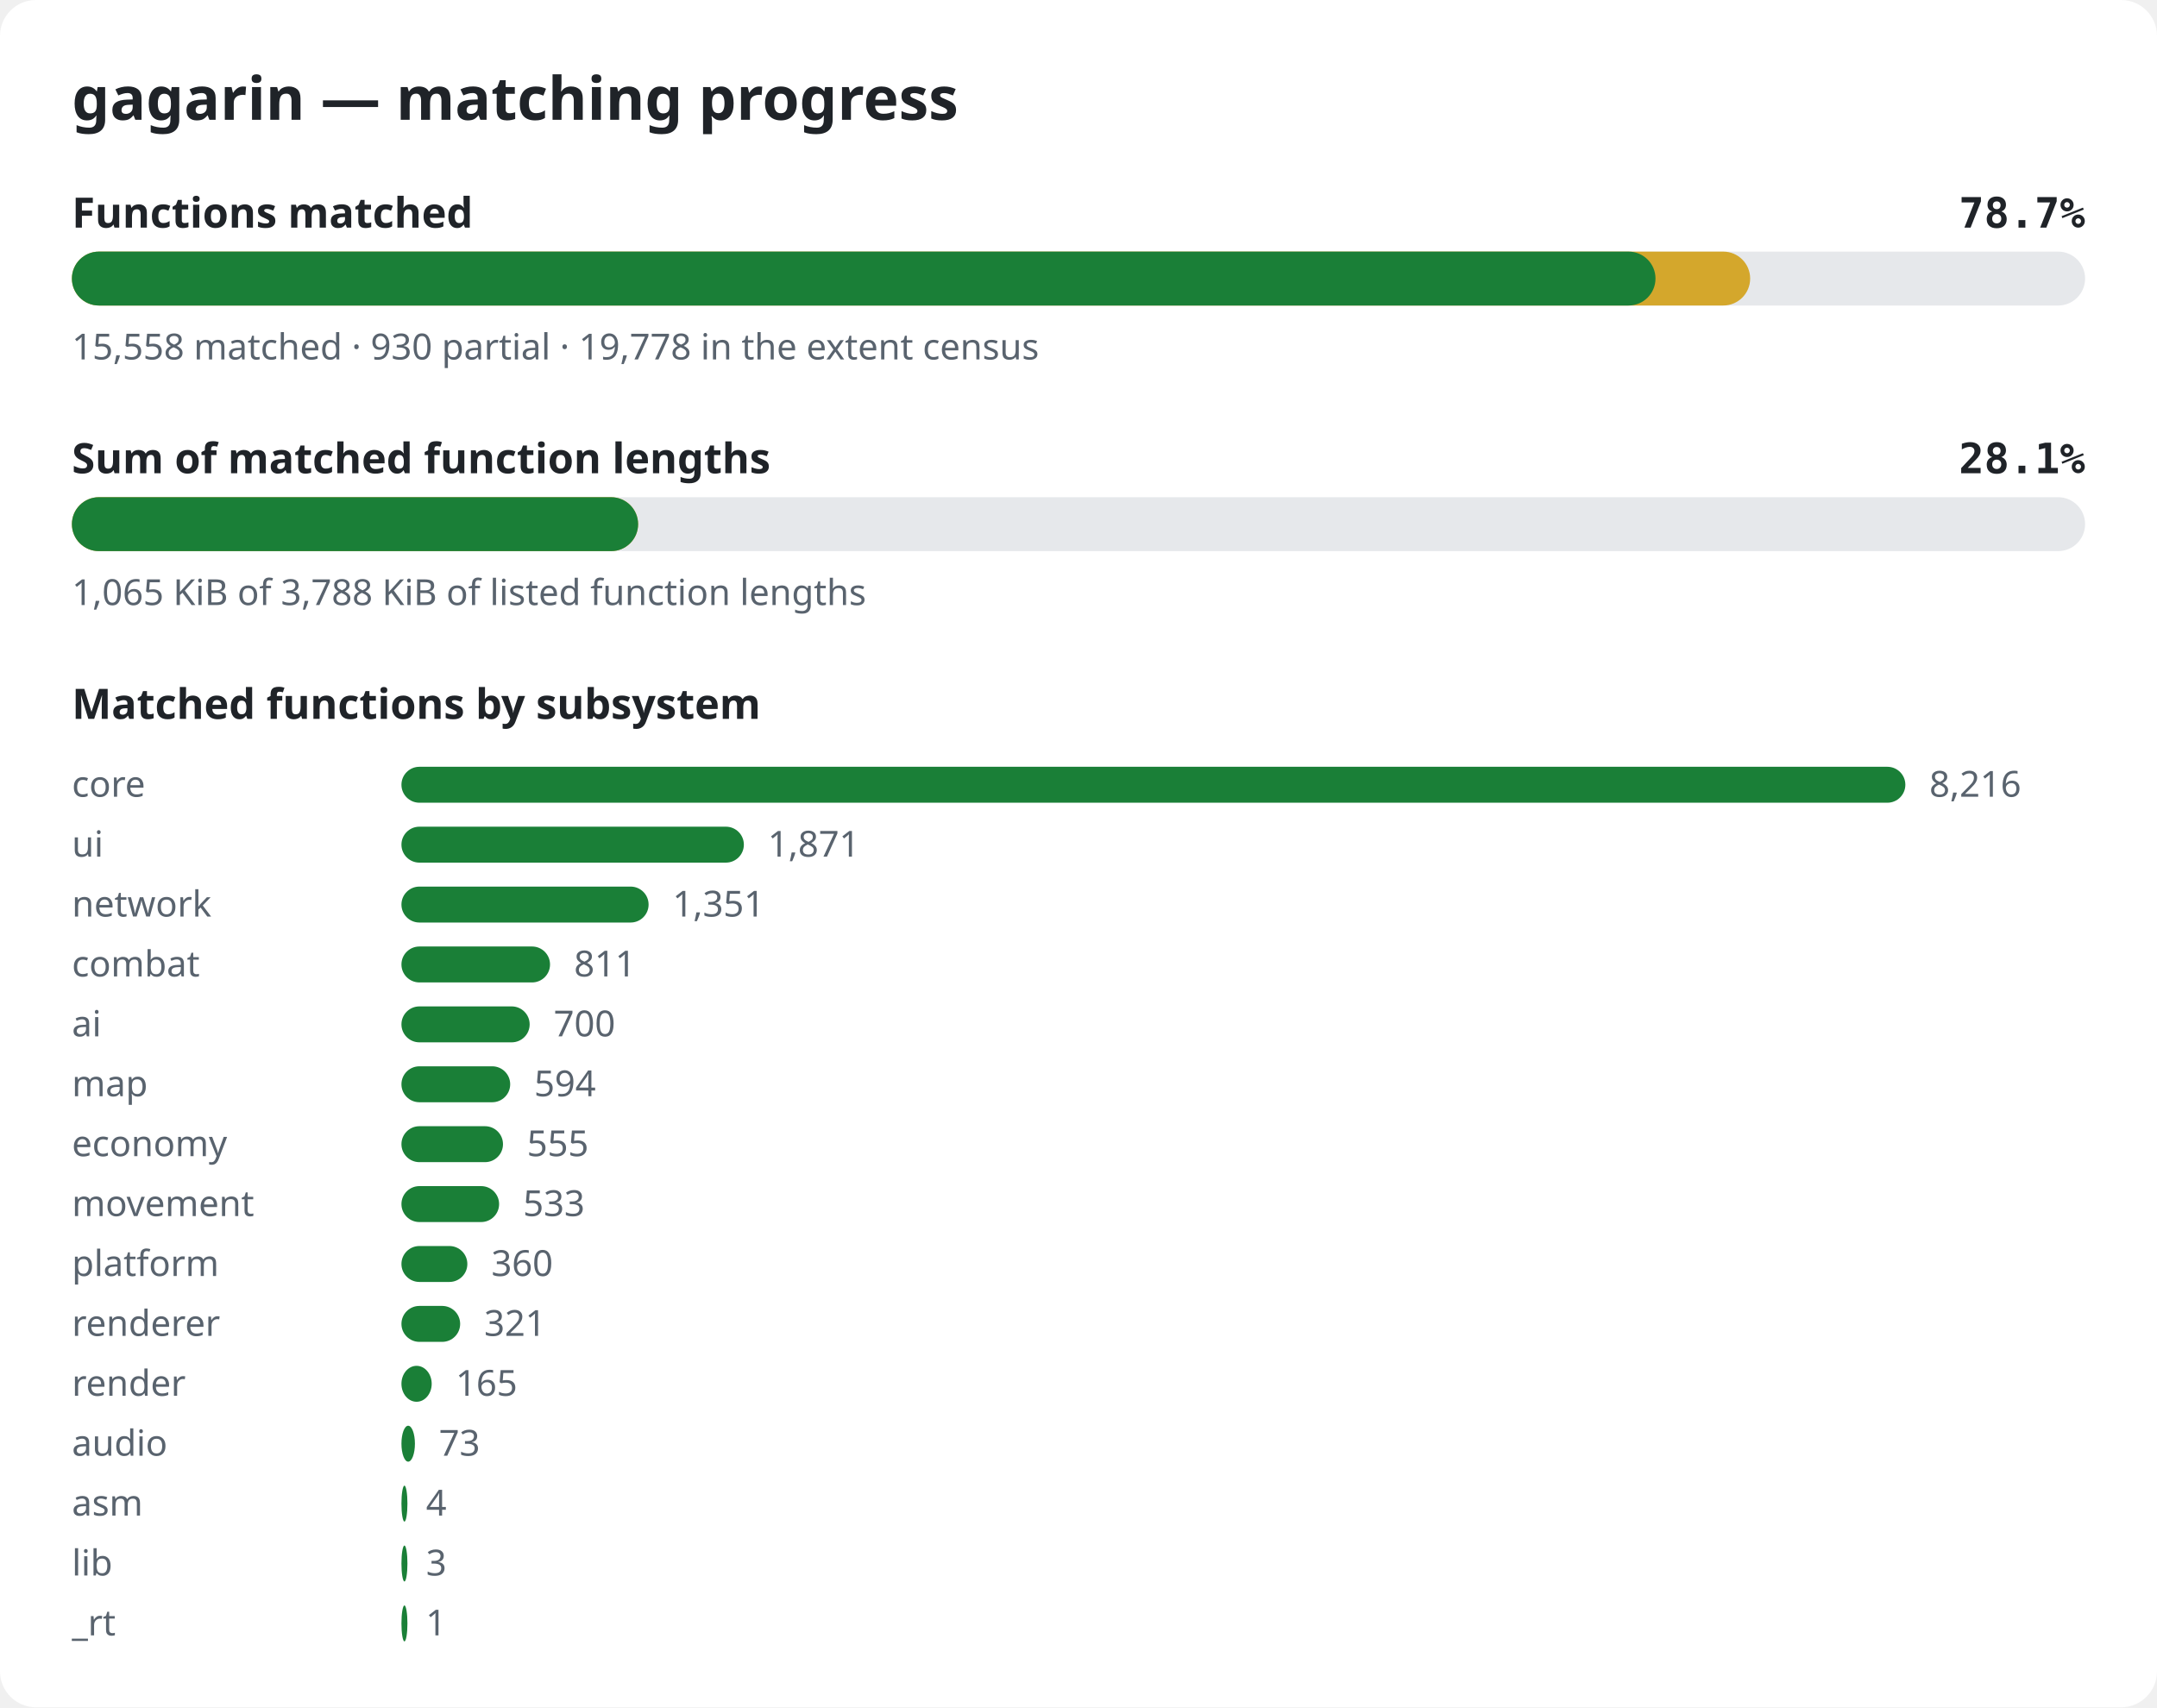
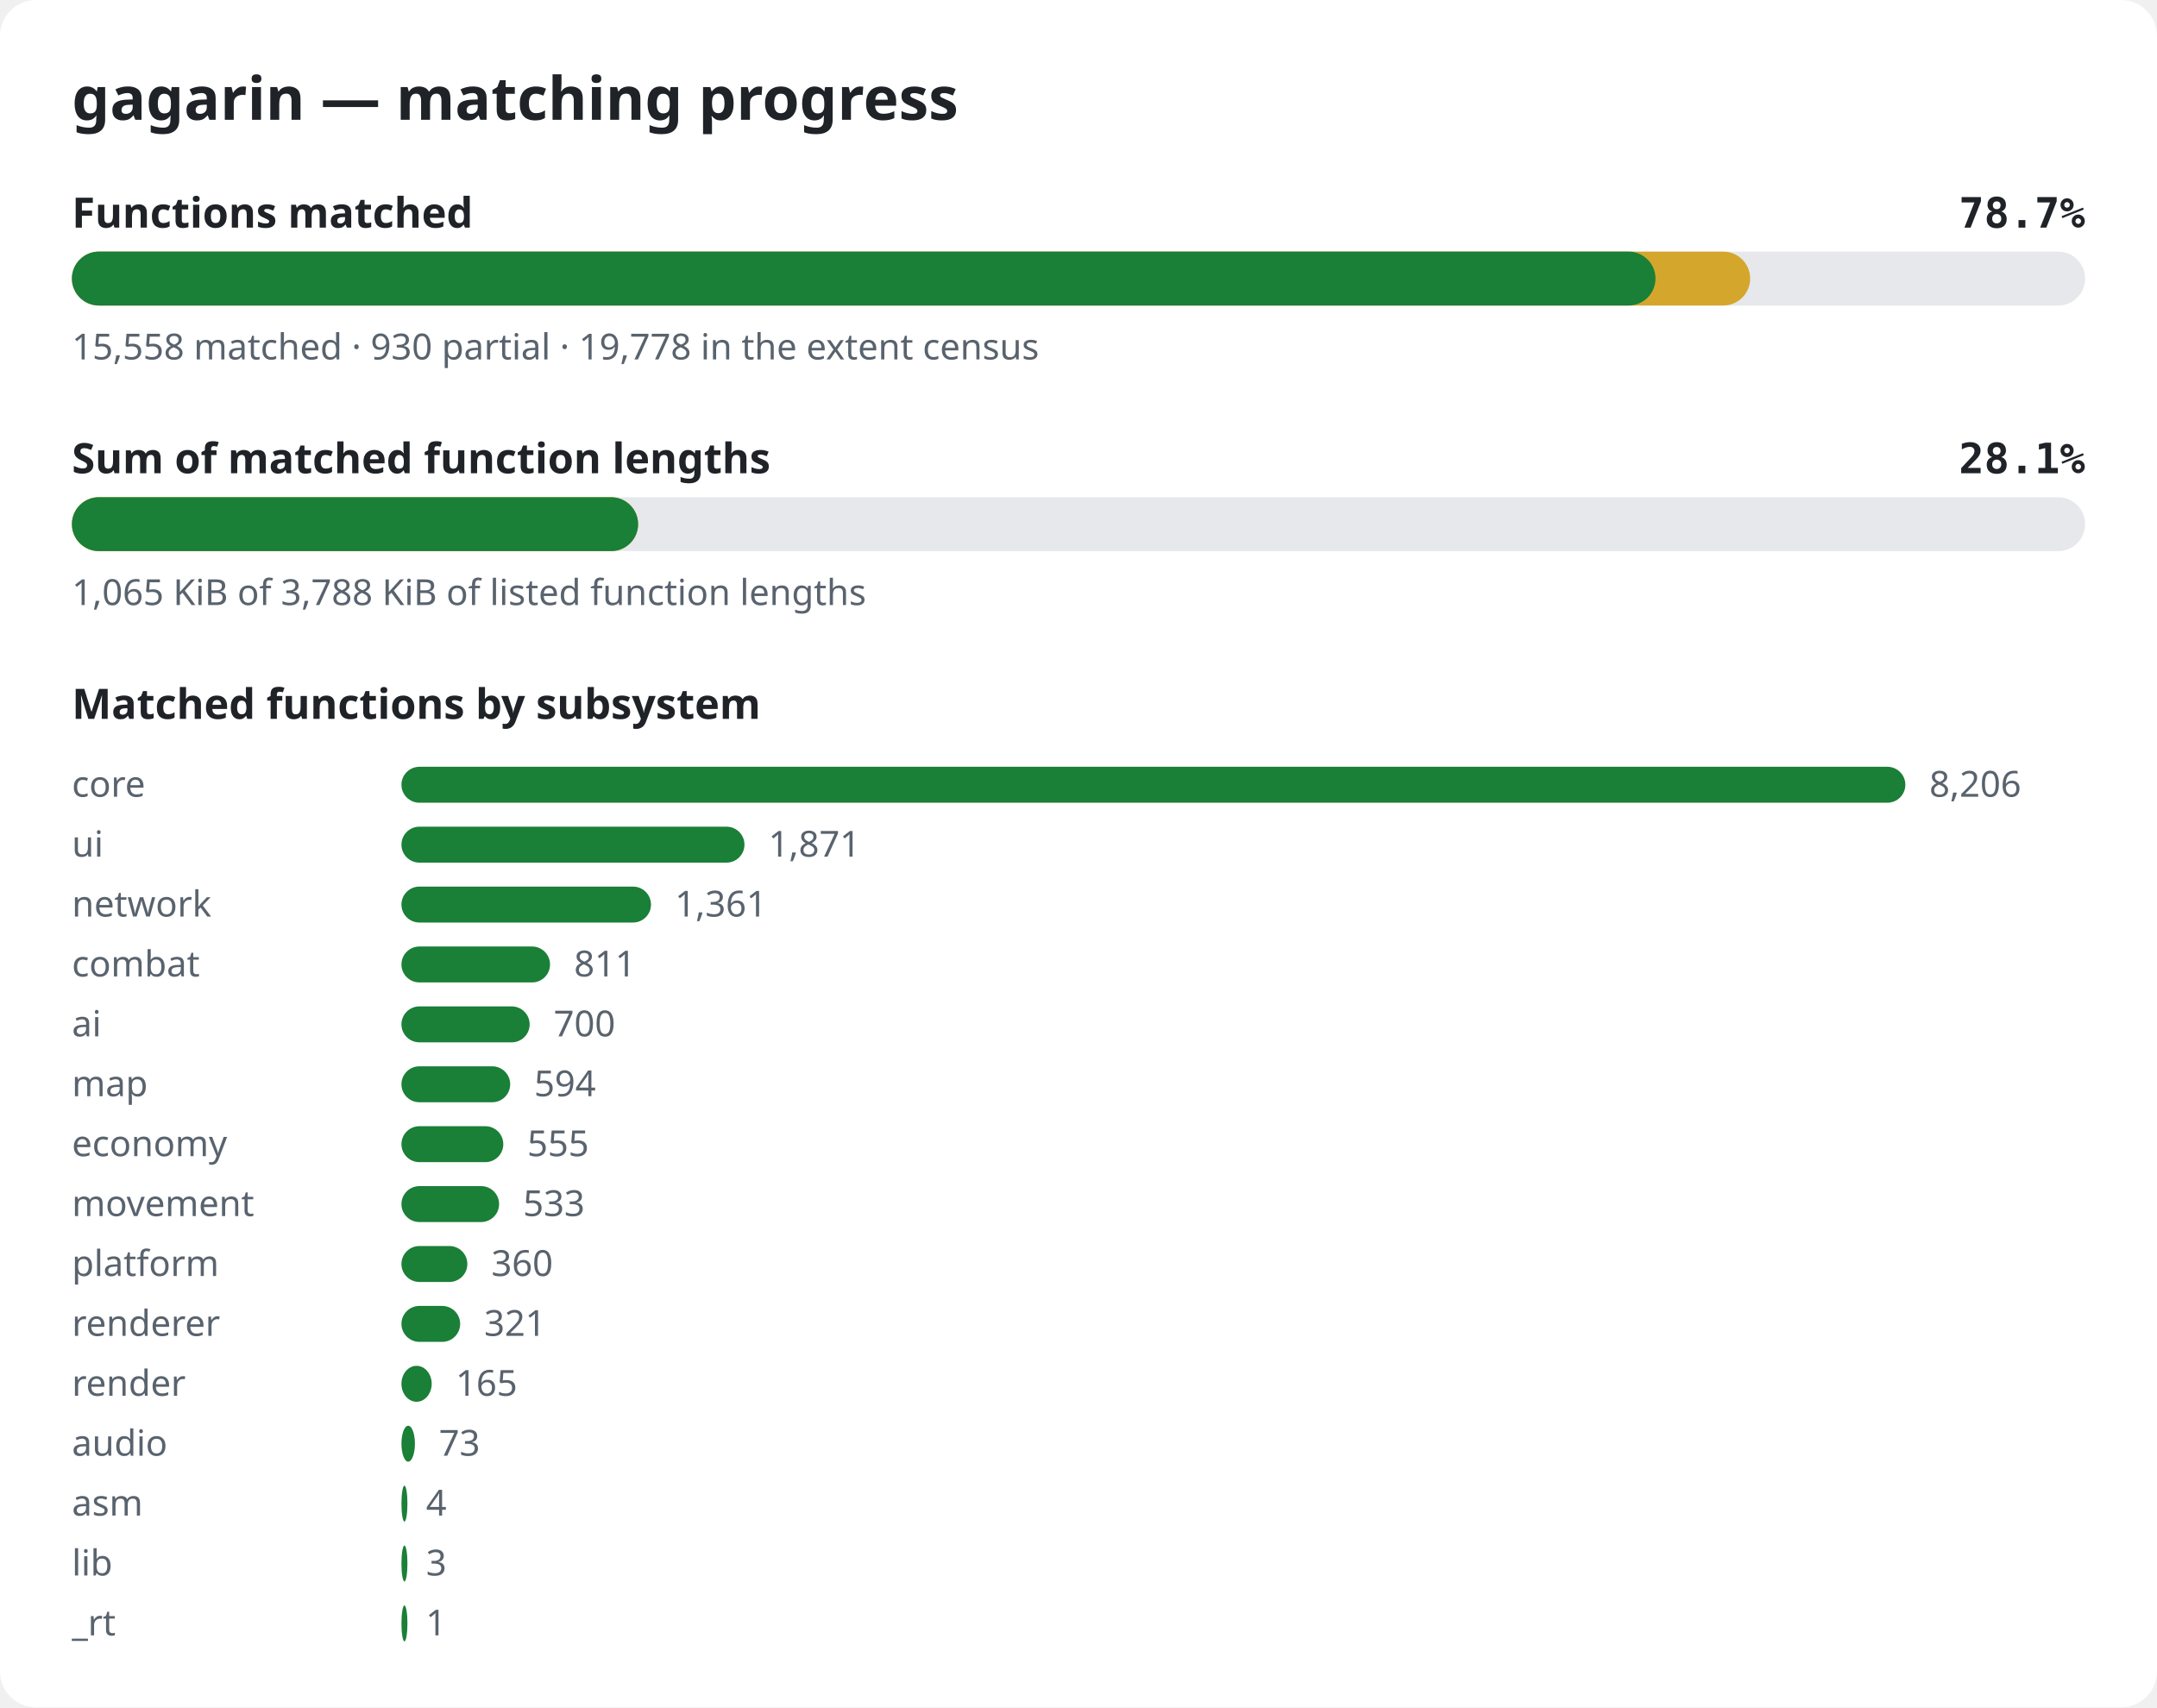
<svg xmlns="http://www.w3.org/2000/svg" width="720" height="570" viewBox="0 0 720 570" role="img" aria-label="gagarin matching progress">
  <style>.bg{fill:#ffffff}.title{font:600 20px sans-serif;fill:#1f2328}.label{font:600 14px sans-serif;fill:#1f2328}.pct{font:600 14px monospace;fill:#1f2328}.note{font:12px sans-serif;fill:#59636e}.track{fill:#e6e8eb}.done{fill:#1a7f37}.partial{fill:#d4a72c}@media (prefers-color-scheme: dark){.bg{fill:#0d1117}.title,.label,.pct{fill:#e6edf3}.note{fill:#9198a1}.track{fill:#262c36}.done{fill:#3fb950}.partial{fill:#d29922}}</style>
  <rect width="720" height="570" rx="12" class="bg" />
  <text x="24" y="40" class="title">gagarin — matching progress</text>
  <text x="24" y="76" class="label">Functions matched</text>
  <text x="696" y="76" class="pct" text-anchor="end">78.7%</text>
  <rect x="24" y="84" width="672" height="18" rx="9" class="track" />
  <rect x="24" y="84" width="560.2" height="18" rx="9" class="partial" />
  <rect x="24" y="84" width="528.6" height="18" rx="9" class="done" />
  <text x="24" y="120" class="note">15,558 matched · 930 partial · 19,778 in the extent census</text>
  <text x="24" y="158" class="label">Sum of matched function lengths</text>
  <text x="696" y="158" class="pct" text-anchor="end">28.1%</text>
  <rect x="24" y="166" width="672" height="18" rx="9" class="track" />
  <rect x="24" y="166" width="189.0" height="18" rx="9" class="partial" />
  <rect x="24" y="166" width="189.0" height="18" rx="9" class="done" />
  <text x="24" y="202" class="note">1,065 KiB of 3,788 KiB of listed function lengths</text>
  <text x="24" y="240" class="label">Matched functions by subsystem</text>
  <text x="24" y="266" class="note">core</text>
  <rect x="134" y="256" width="502.0" height="12" rx="6" class="done" />
-   <text x="644.0" y="266" class="note">8,216</text>
+   <text x="644.0" y="266" class="note">8,206</text>
  <text x="24" y="286" class="note">ui</text>
-   <rect x="134" y="276" width="114.3" height="12" rx="6" class="done" />
-   <text x="256.3" y="286" class="note">1,871</text>
+   <rect x="134" y="276" width="114.5" height="12" rx="6" class="done" />
+   <text x="256.5" y="286" class="note">1,871</text>
  <text x="24" y="306" class="note">network</text>
-   <rect x="134" y="296" width="82.5" height="12" rx="6" class="done" />
-   <text x="224.5" y="306" class="note">1,351</text>
+   <rect x="134" y="296" width="83.3" height="12" rx="6" class="done" />
+   <text x="225.3" y="306" class="note">1,361</text>
  <text x="24" y="326" class="note">combat</text>
  <rect x="134" y="316" width="49.6" height="12" rx="6" class="done" />
  <text x="191.6" y="326" class="note">811</text>
  <text x="24" y="346" class="note">ai</text>
  <rect x="134" y="336" width="42.8" height="12" rx="6" class="done" />
  <text x="184.8" y="346" class="note">700</text>
  <text x="24" y="366" class="note">map</text>
  <rect x="134" y="356" width="36.3" height="12" rx="6" class="done" />
  <text x="178.3" y="366" class="note">594</text>
  <text x="24" y="386" class="note">economy</text>
-   <rect x="134" y="376" width="33.9" height="12" rx="6" class="done" />
-   <text x="175.9" y="386" class="note">555</text>
+   <rect x="134" y="376" width="34.0" height="12" rx="6" class="done" />
+   <text x="176.0" y="386" class="note">555</text>
  <text x="24" y="406" class="note">movement</text>
  <rect x="134" y="396" width="32.6" height="12" rx="6" class="done" />
  <text x="174.6" y="406" class="note">533</text>
  <text x="24" y="426" class="note">platform</text>
  <rect x="134" y="416" width="22.0" height="12" rx="6" class="done" />
  <text x="164.0" y="426" class="note">360</text>
  <text x="24" y="446" class="note">renderer</text>
  <rect x="134" y="436" width="19.6" height="12" rx="6" class="done" />
  <text x="161.6" y="446" class="note">321</text>
  <text x="24" y="466" class="note">render</text>
  <rect x="134" y="456" width="10.1" height="12" rx="6" class="done" />
  <text x="152.1" y="466" class="note">165</text>
  <text x="24" y="486" class="note">audio</text>
  <rect x="134" y="476" width="4.5" height="12" rx="6" class="done" />
  <text x="146.5" y="486" class="note">73</text>
  <text x="24" y="506" class="note">asm</text>
  <rect x="134" y="496" width="2.0" height="12" rx="6" class="done" />
  <text x="142.2" y="506" class="note">4</text>
  <text x="24" y="526" class="note">lib</text>
  <rect x="134" y="516" width="2.0" height="12" rx="6" class="done" />
  <text x="142.2" y="526" class="note">3</text>
  <text x="24" y="546" class="note">_rt</text>
  <rect x="134" y="536" width="2.0" height="12" rx="6" class="done" />
  <text x="142.1" y="546" class="note">1</text>
</svg>
